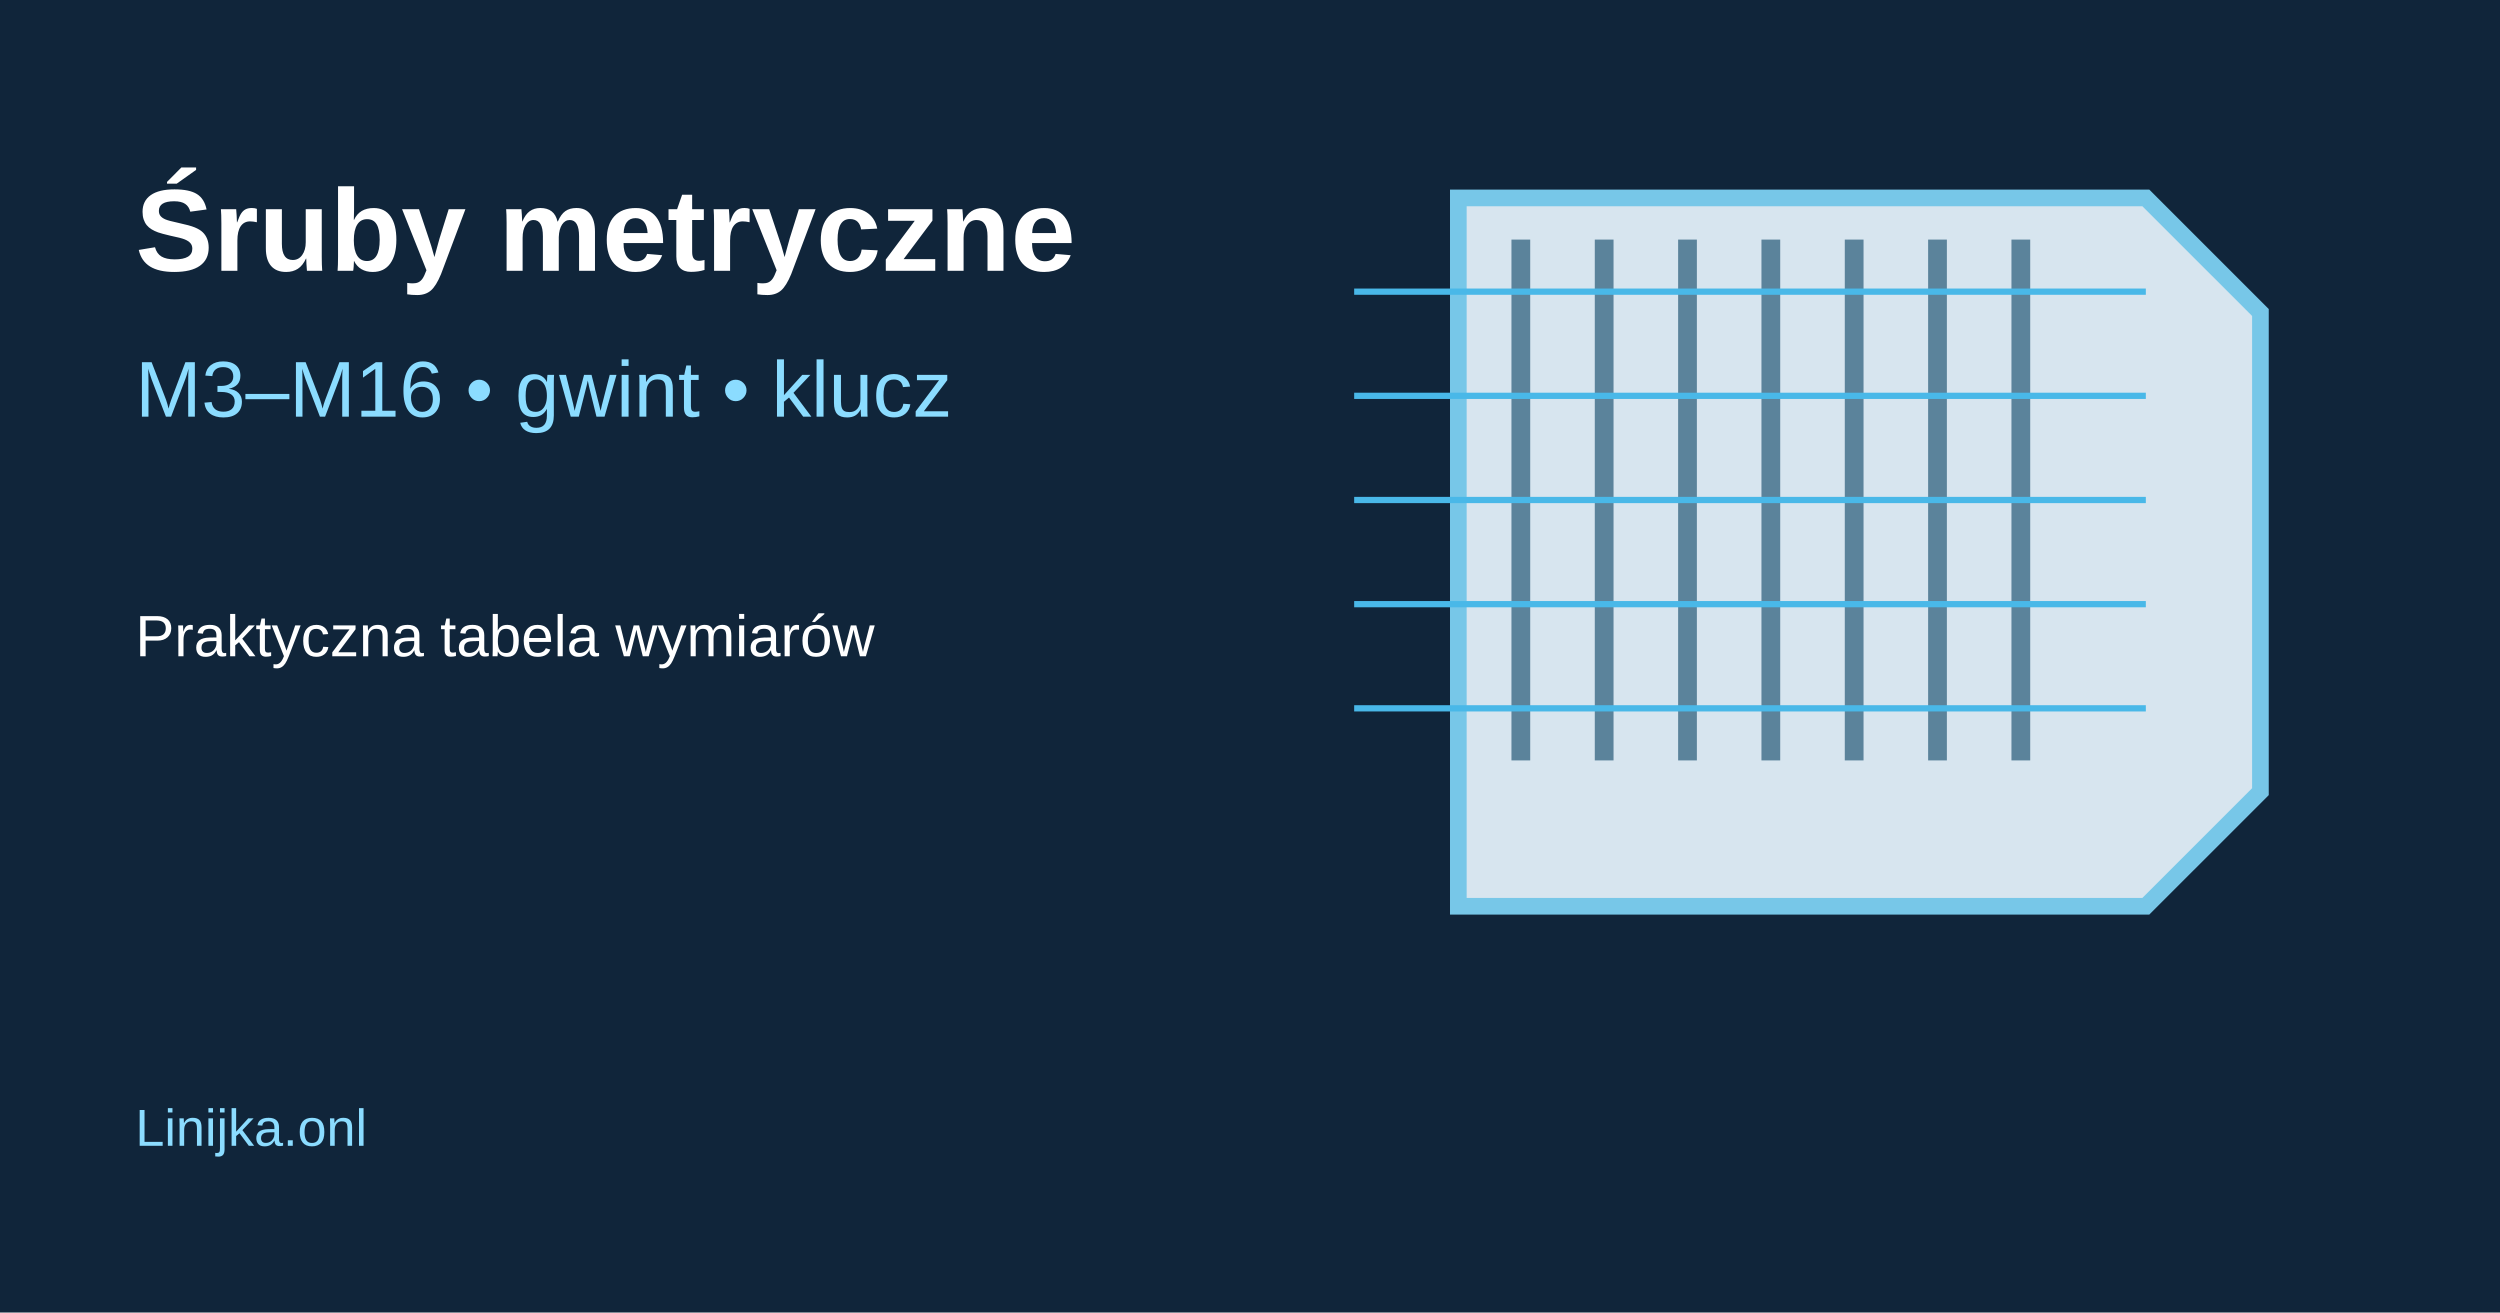
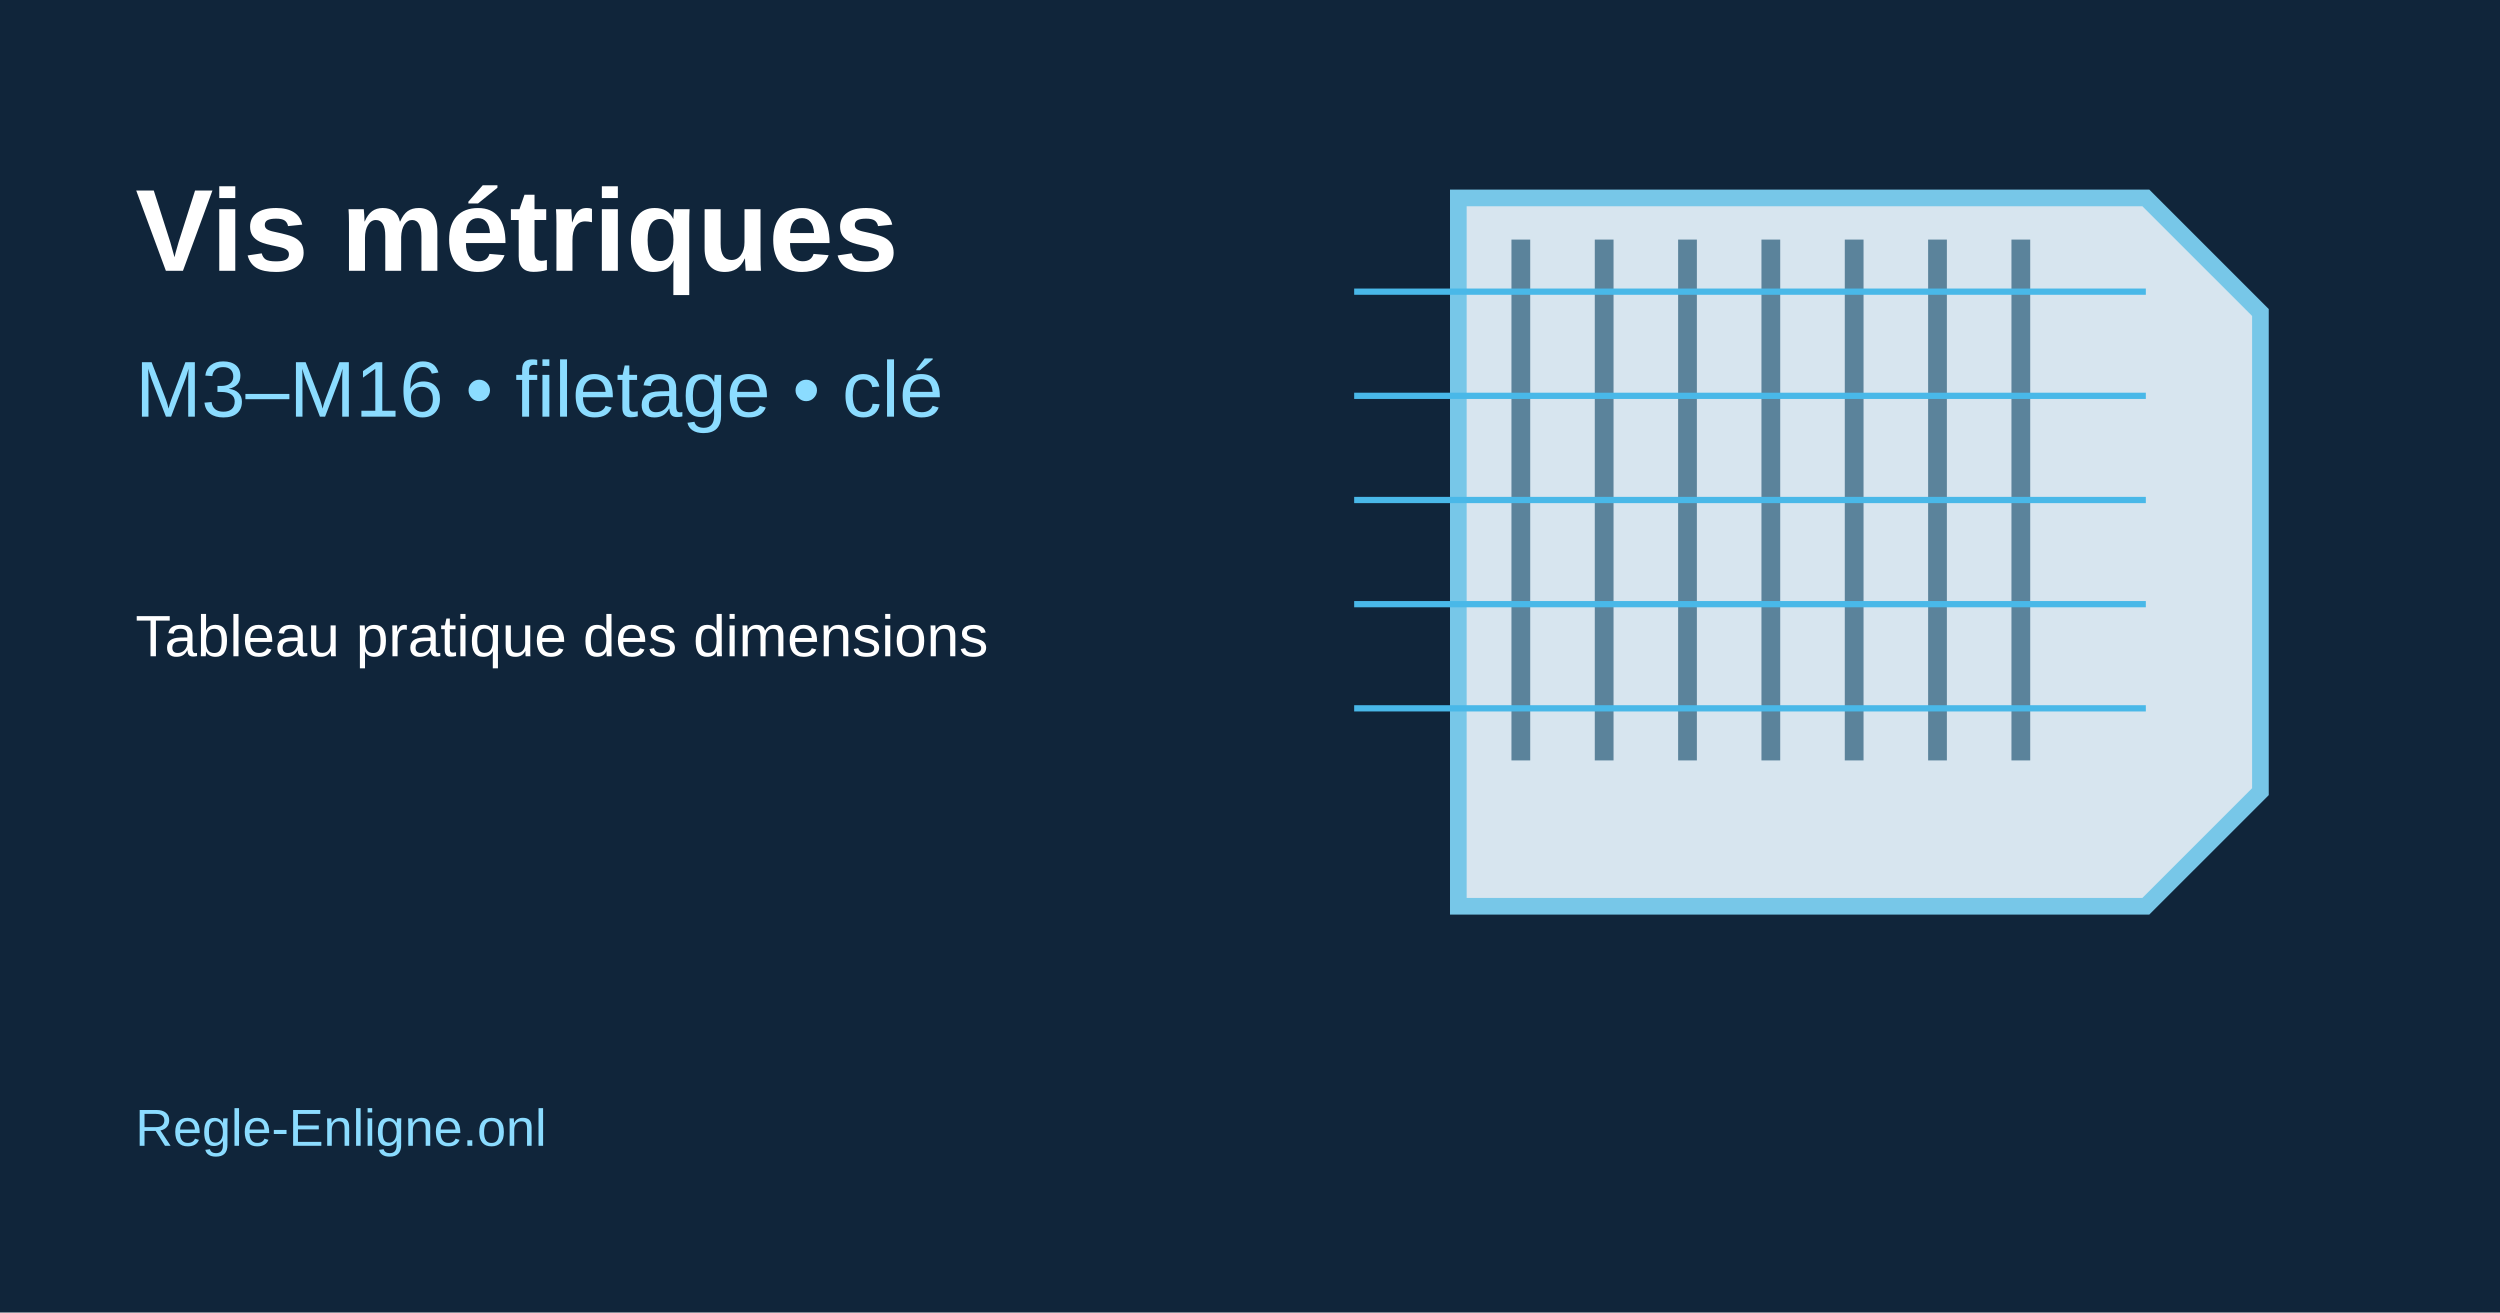
<svg xmlns="http://www.w3.org/2000/svg" viewBox="0 0 1200 630" role="img" aria-labelledby="t">
  <rect width="1200" height="630" fill="#10253a" />
  <path d="M700 95h330l55 55v230l-55 55H700z" fill="#d7e5ef" stroke="#77c7e8" stroke-width="8" />
  <path d="M730 115v250M770 115v250M810 115v250M850 115v250M890 115v250M930 115v250M970 115v250" stroke="#5b839b" stroke-width="9" />
  <path d="M650 140h380M650 190h380M650 240h380M650 290h380M650 340h380" stroke="#49b8e8" stroke-width="3" />
  <g fill="#fff" font-family="Arial,sans-serif">
-     <text x="65" y="130" font-size="56" font-weight="700">Śruby metryczne</text>
-     <text x="65" y="200" font-size="38" fill="#8bdcff">M3–M16 • gwint • klucz</text>
-     <text x="65" y="315" font-size="28">Praktyczna tabela wymiarów</text>
-     <text x="65" y="550" font-size="25" fill="#8bdcff">Linijka.onl</text>
+     <text x="65" y="130" font-size="56" font-weight="700">Vis métriques</text>
+     <text x="65" y="200" font-size="38" fill="#8bdcff">M3–M16 • filetage • clé</text>
+     <text x="65" y="315" font-size="28">Tableau pratique des dimensions</text>
+     <text x="65" y="550" font-size="25" fill="#8bdcff">Regle-Enligne.onl</text>
  </g>
</svg>
